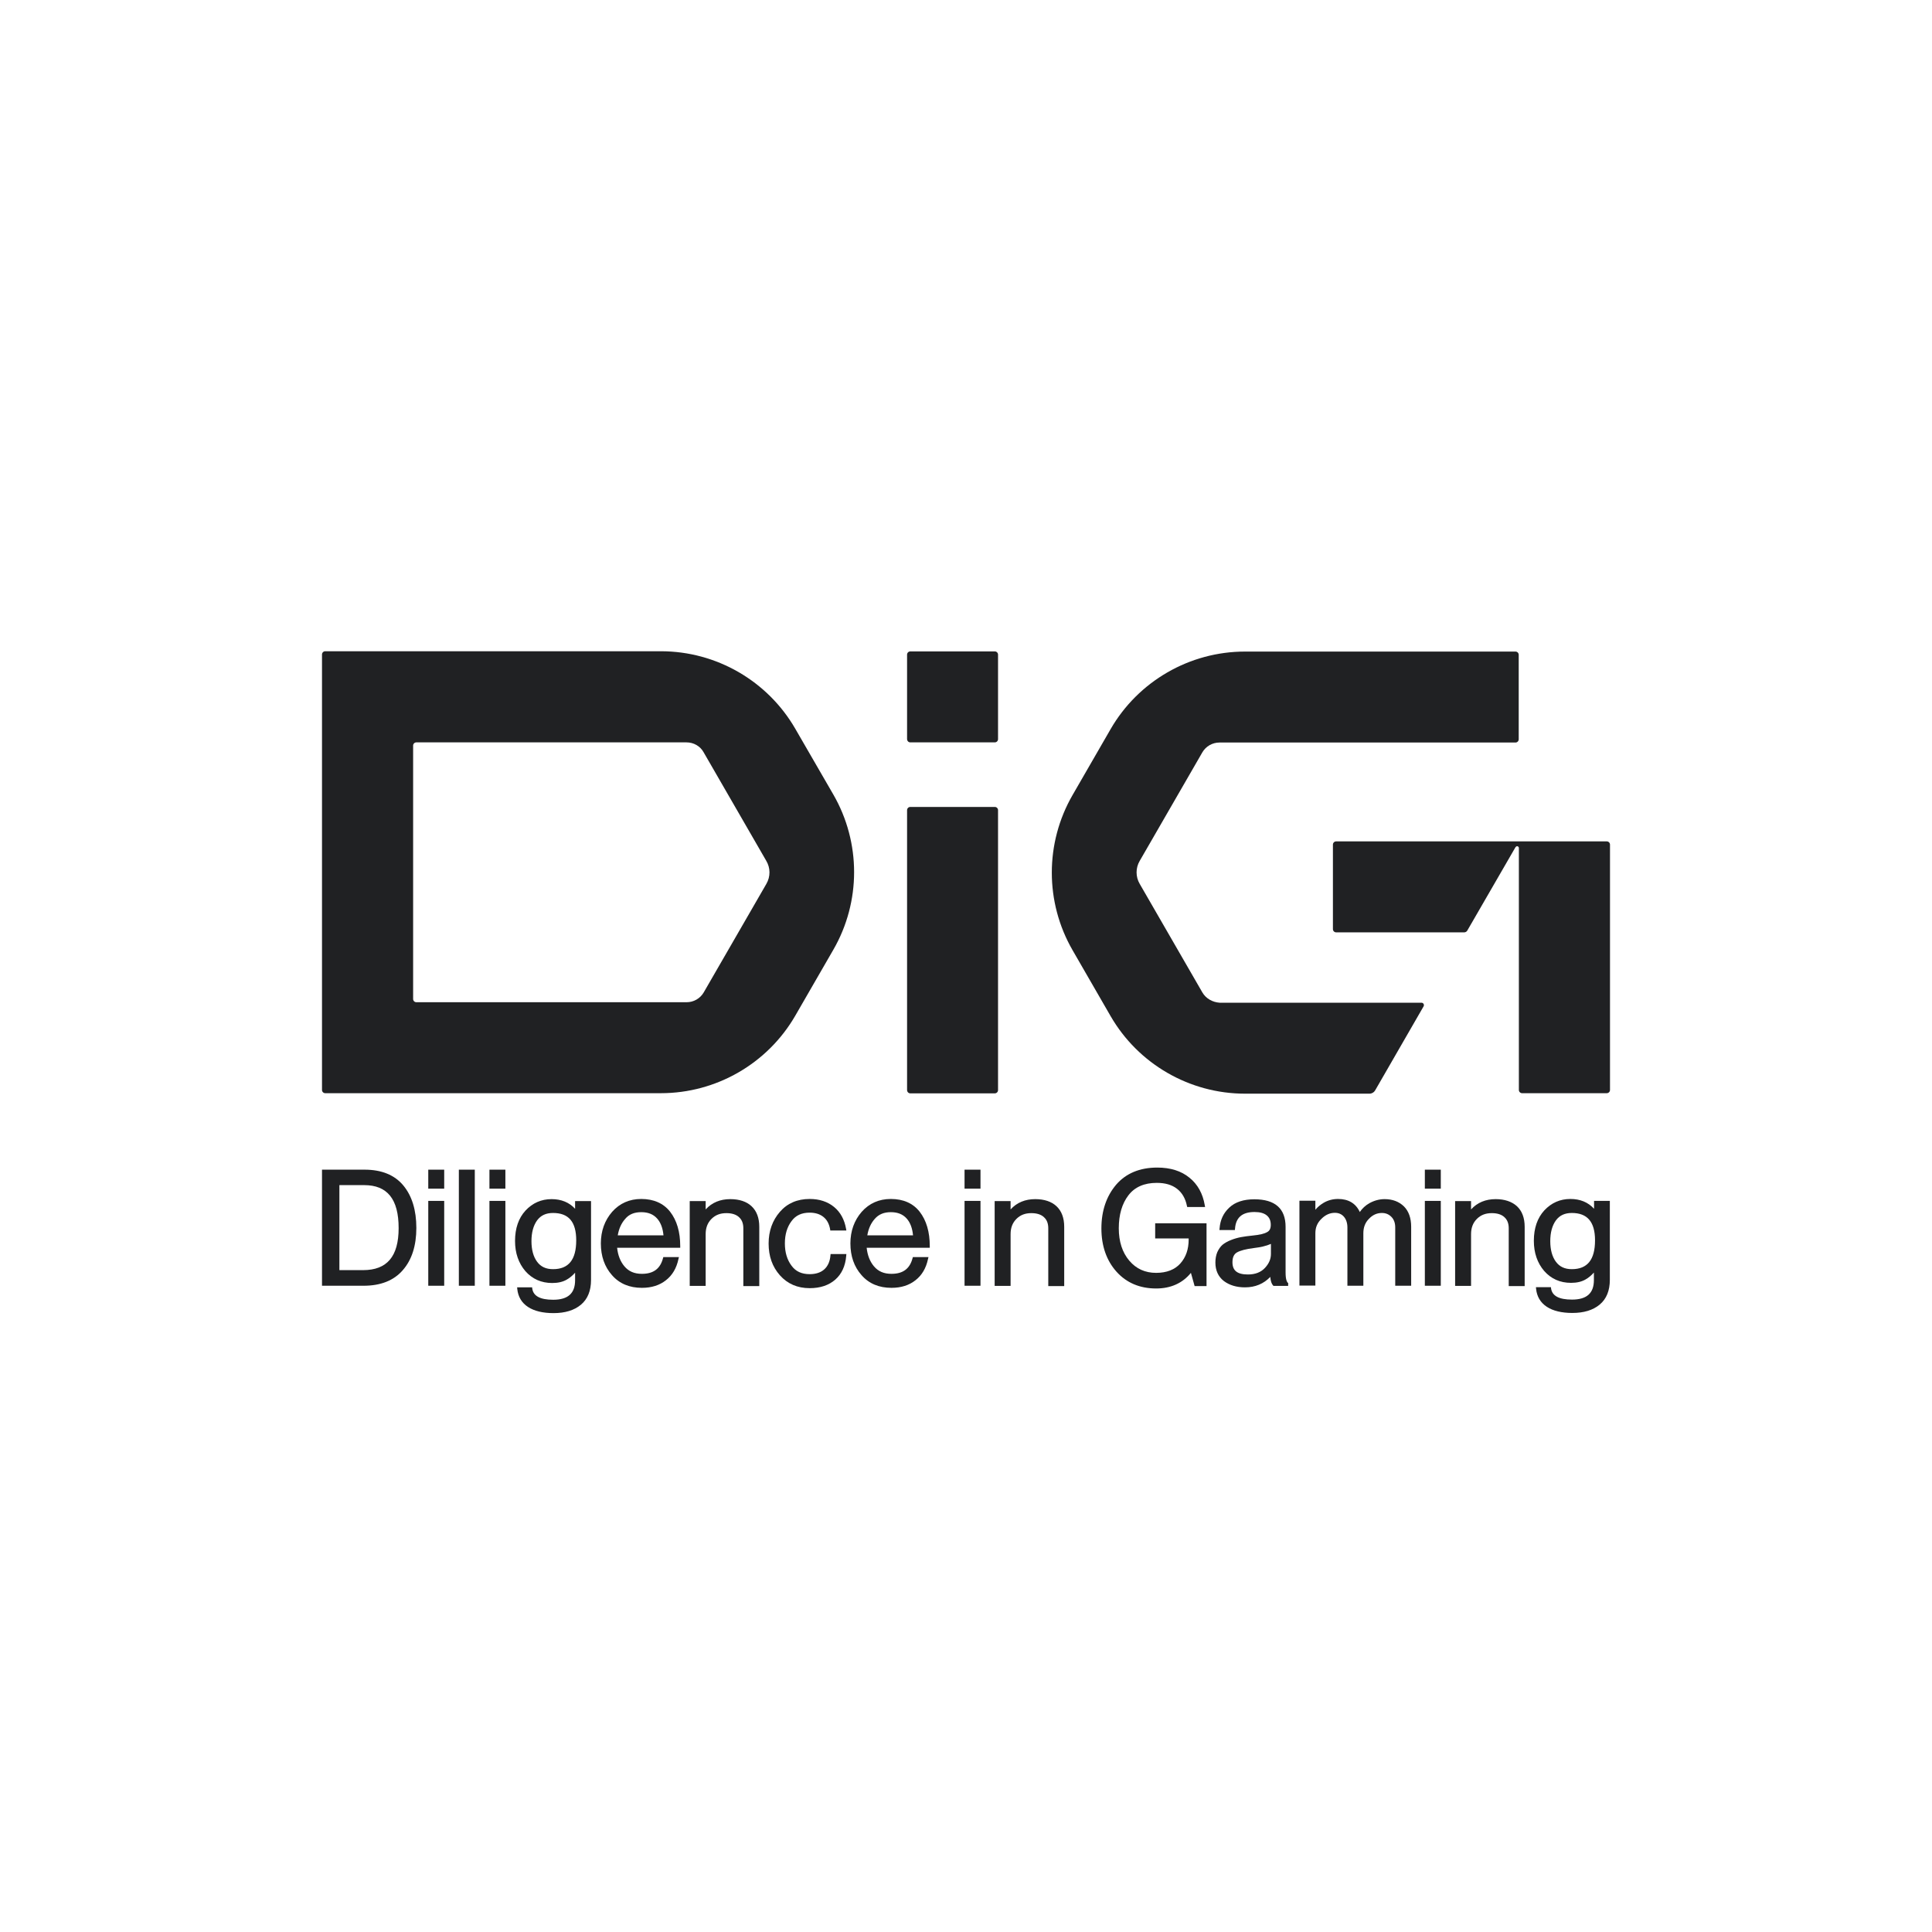
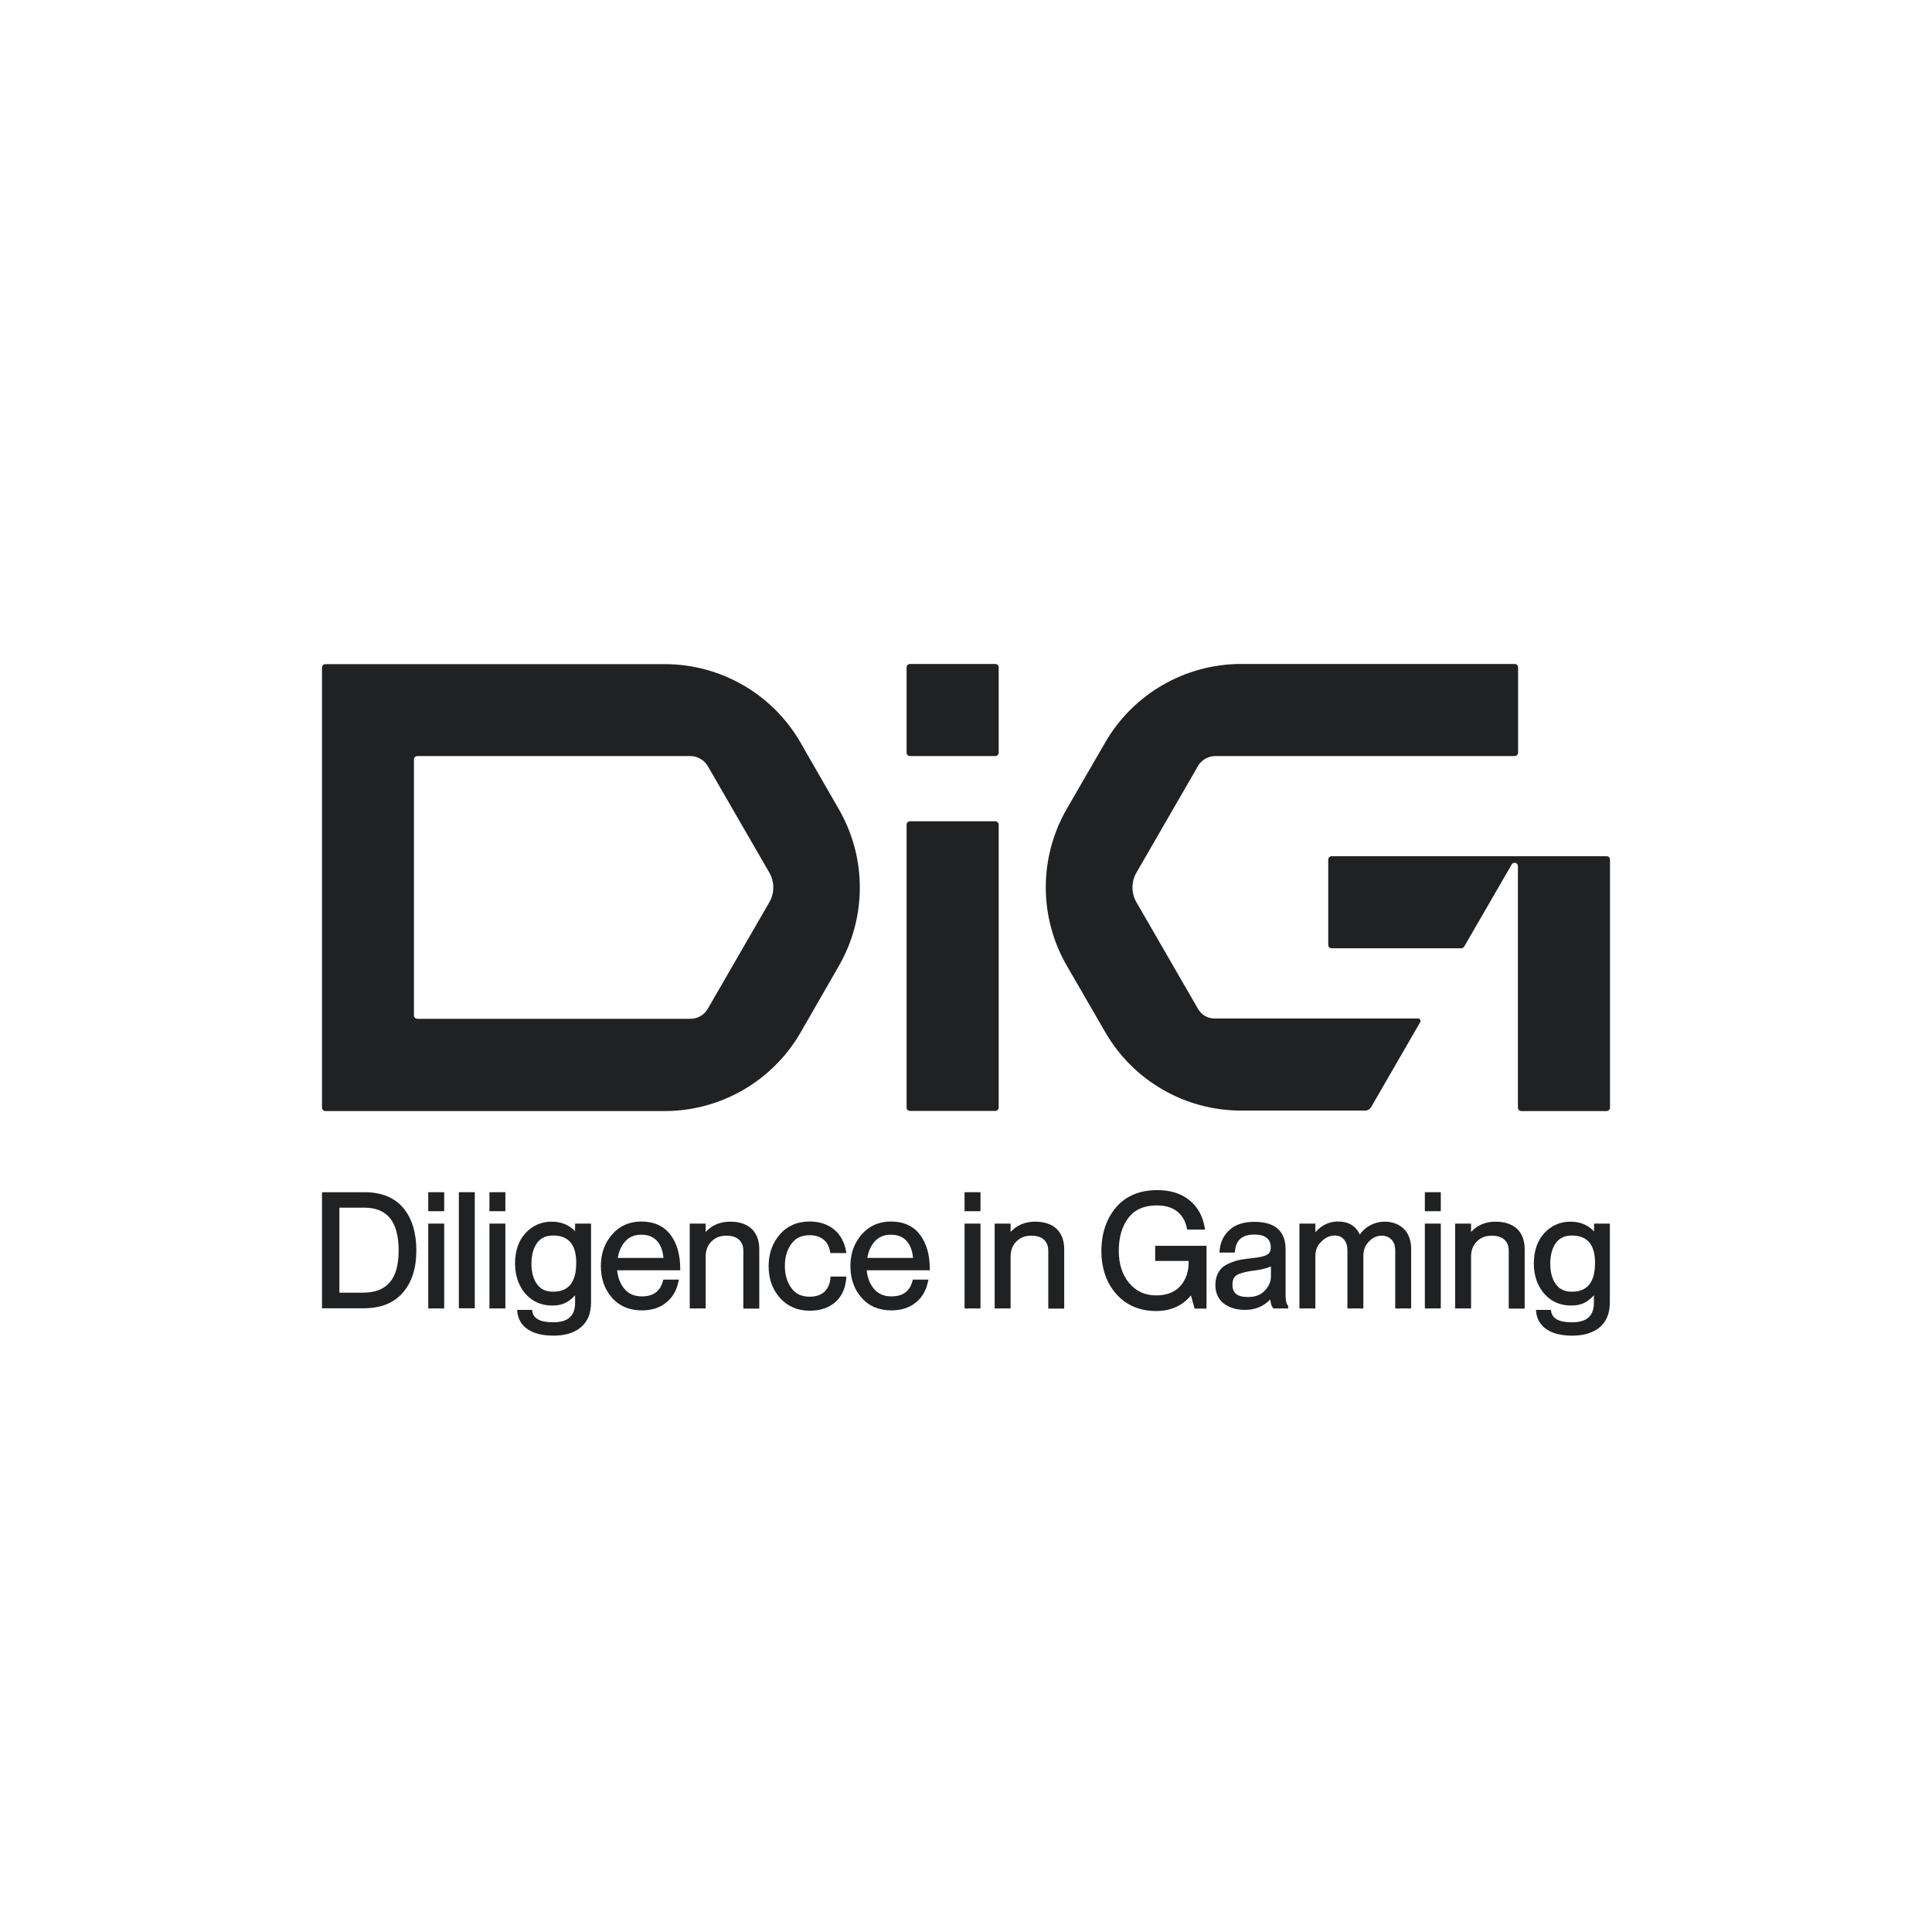
<svg xmlns="http://www.w3.org/2000/svg" version="1.1" id="Layer_1" x="0px" y="0px" viewBox="0 0 1200 1200" style="enable-background:new 0 0 1200 1200;" xml:space="preserve">
  <style type="text/css">
	.st0{fill:#FFFFFF;}
	.st1{fill:#202123;}
</style>
  <rect class="st0" width="1200" height="1200" />
  <g>
    <g>
-       <path class="st1" d="M494,452.7c-17.2-29.8-49.1-48.2-83.5-48.2H202c-1.1,0-2,0.9-2,2V677c0,1.1,0.9,2,2,2h208.5    c34.4,0,66.3-18.4,83.5-48.2l23.6-40.9c17.2-29.8,17.2-66.6,0-96.4L494,452.7z M476,549l-38.9,67.4c-2.2,3.8-6.3,6.1-10.6,6.1    H258.6c-1.1,0-2-0.9-2-2V463.1c0-1.1,0.9-2,2-2h167.8c4.4,0,8.5,2.3,10.6,6.1l38.9,67.4C478.6,539.1,478.6,544.5,476,549z" />
+       <path class="st1" d="M497.2,461.2c-17.4-30.2-49.6-48.7-84.4-48.7H202.1c-1.1,0-2.1,0.9-2.1,2.1v273.4c0,1.1,0.9,2.1,2.1,2.1    h210.7c34.8,0,67-18.6,84.4-48.7L521,600c17.4-30.2,17.4-67.3,0-97.4L497.2,461.2z M477.9,560.3l-38.3,66.3    c-2.2,3.8-6.3,6.2-10.8,6.2H259.2c-1.1,0-2.1-0.9-2.1-2.1v-159c0-1.1,0.9-2.1,2.1-2.1h169.6c4.4,0,8.5,2.4,10.8,6.2l38.3,66.3    C481.1,547.8,481.1,554.7,477.9,560.3z" />
      <g>
-         <path class="st1" d="M565.4,679.1h52.5c1.1,0,2-0.9,2-2V503.2c0-1.1-0.9-2-2-2h-52.5c-1.1,0-2,0.9-2,2V677     C563.4,678.2,564.3,679.1,565.4,679.1z" />
-         <path class="st1" d="M565.4,461.1h52.5c1.1,0,2-0.9,2-2v-52.5c0-1.1-0.9-2-2-2h-52.5c-1.1,0-2,0.9-2,2V459     C563.4,460.2,564.3,461.1,565.4,461.1z" />
+         <path class="st1" d="M565.2,690h53c1.1,0,2.1-0.9,2.1-2.1V512.2c0-1.1-0.9-2.1-2.1-2.1h-53c-1.1,0-2.1,0.9-2.1,2.1v175.7     C563.1,689.1,564,690,565.2,690z" />
+         <path class="st1" d="M565.2,469.6h53c1.1,0,2.1-0.9,2.1-2.1v-53c0-1.1-0.9-2.1-2.1-2.1h-53c-1.1,0-2.1,0.9-2.1,2.1v53     C563.1,468.7,564,469.6,565.2,469.6z" />
      </g>
      <g>
-         <path class="st1" d="M746.8,616.4L707.9,549c-2.6-4.4-2.6-9.9,0-14.3l38.9-67.4c2.2-3.8,6.3-6.1,10.6-6.1h183.9c1.1,0,2-0.9,2-2     v-52.5c0-1.1-0.9-2-2-2h-168c-34.4,0-66.3,18.4-83.5,48.2l-23.6,40.9c-17.2,29.8-17.2,66.6,0,96.4l23.6,40.9     c17.2,29.8,49.1,48.2,83.5,48.2h77.3c1.5,0,2.8-0.8,3.5-2l30.1-52.2c0.6-1-0.1-2.3-1.3-2.3H757.5     C753.1,622.5,749,620.2,746.8,616.4z" />
-         <path class="st1" d="M998,522.6h-46.8h-7.7l0,0h-7.7H829.9c-1.1,0-2,0.9-2,2v52.5c0,1.1,0.9,2,2,2h79.6c0.7,0,1.4-0.4,1.8-1     l30-51.9c0.2-0.3,0.6-0.6,1-0.6l0,0c0.6,0,1.1,0.5,1.1,1.1V677c0,1.1,0.9,2,2,2H998c1.1,0,2-0.9,2-2V524.6     C1000,523.5,999.1,522.6,998,522.6z" />
+         <path class="st1" d="M744.1,626.6l-38.3-66.3c-3.2-5.6-3.2-12.6,0-18.2l38.3-66.3c2.2-3.8,6.3-6.2,10.8-6.2h185.9     c1.1,0,2.1-0.9,2.1-2.1v-53c0-1.1-0.9-2.1-2.1-2.1H770.9c-34.8,0-67,18.6-84.4,48.7l-23.9,41.3c-17.4,30.2-17.4,67.3,0,97.4     l23.9,41.3c17.4,30.2,49.6,48.7,84.4,48.7h77.1c1.5,0,2.8-0.8,3.6-2.1l30.5-52.8c0.6-1-0.1-2.3-1.3-2.3H754.9     C750.4,632.8,746.3,630.5,744.1,626.6z" />
+         <path class="st1" d="M997.9,531.8H827.1c-1.1,0-2.1,0.9-2.1,2.1v53c0,1.1,0.9,2.1,2.1,2.1h80.5c0.7,0,1.4-0.4,1.8-1l29.5-51     c0.4-0.7,1.1-1.1,1.8-1.1l0,0c1.2,0,2.1,0.9,2.1,2.1v150c0,1.1,0.9,2.1,2.1,2.1h53c1.1,0,2.1-0.9,2.1-2.1V533.9     C1000,532.7,999.1,531.8,997.9,531.8z" />
      </g>
    </g>
    <g>
-       <path class="st1" d="M226.5,726.5H200v72.1h25.8c10.6,0,18.8-3.2,24.4-9.7c5.6-6.4,8.4-15.2,8.4-26.2s-2.7-19.9-8.1-26.4    C245.1,729.8,237,726.5,226.5,726.5z M210.8,736.1h15.4c14.4,0,21.4,8.7,21.4,26.7c0,17.6-7.2,26.1-22.1,26.1h-14.7L210.8,736.1    L210.8,736.1z" />
-       <rect x="266" y="726.5" class="st1" width="9.9" height="11.8" />
-       <rect x="266" y="745.9" class="st1" width="9.9" height="52.7" />
-       <rect x="285" y="726.5" class="st1" width="9.9" height="72.1" />
-       <rect x="304" y="745.9" class="st1" width="9.9" height="52.7" />
-       <rect x="304" y="726.5" class="st1" width="9.9" height="11.8" />
-       <path class="st1" d="M357.3,750.9c-3.7-4.1-8.7-6.1-14.7-6.1c-6.4,0-11.8,2.4-16.2,7.1c-4.3,4.7-6.5,11-6.5,18.9    c0,7.5,2.2,13.8,6.4,18.7c4.3,4.9,9.9,7.4,16.7,7.4c3.6,0,6.6-0.7,9-2.1c1.8-1,3.6-2.5,5.2-4.3v4.7c0,8.1-4.4,12.1-13.6,12.1    c-8.1,0-12.3-2.3-13-6.9l-0.1-0.8h-9.3l0.1,1.1c0.5,4.7,2.7,8.5,6.7,11.1c3.8,2.5,9.2,3.8,15.8,3.8c7.1,0,12.8-1.7,17-5.2    s6.3-8.7,6.3-15.4v-49h-9.9v4.9H357.3z M357.9,770.4c0,12-4.7,17.9-14.4,17.9c-4.4,0-7.6-1.5-9.9-4.6s-3.5-7.4-3.5-12.8    c0-5.4,1.2-9.7,3.5-12.9c2.3-3.1,5.5-4.6,9.9-4.6C353.2,753.4,357.9,758.9,357.9,770.4z" />
-       <path class="st1" d="M398.3,744.7c-7.3,0-13.4,2.7-18.1,8c-4.6,5.3-7,11.9-7,19.6c0,7.9,2.3,14.5,6.9,19.7    c4.6,5.3,10.9,7.9,18.6,7.9c6,0,11-1.6,14.9-4.7c4-3.1,6.6-7.5,7.8-13.2l0.3-1.2H412l-0.2,0.7c-1.7,6.5-5.9,9.7-13.1,9.7    c-4.7,0-8.2-1.5-10.9-4.7c-2.5-3-4-6.8-4.5-11.5h39.2v-1c0-8.8-2.1-16-6.3-21.4C412.1,747.4,406,744.7,398.3,744.7z M398.3,752.9    c4.3,0,7.5,1.3,9.9,4c2.2,2.5,3.5,6,3.9,10.4h-28.4c0.7-4.1,2.2-7.5,4.6-10.2C390.7,754.2,394,752.9,398.3,752.9z" />
-       <path class="st1" d="M453.6,744.8c-6.2,0-11.4,2.1-15.3,6.4V746h-9.9v52.7h9.9v-32.2c0-3.9,1.2-7,3.6-9.4c2.5-2.5,5.5-3.6,9.3-3.6    c3.3,0,6,0.8,7.8,2.5c1.8,1.6,2.7,3.9,2.7,6.9v35.9h9.9V762c0-5.5-1.6-9.8-4.8-12.8C463.7,746.3,459.2,744.8,453.6,744.8z" />
-       <path class="st1" d="M502.9,753.2c3.5,0,6.4,0.9,8.6,2.7s3.5,4.3,4.1,7.6l0.1,0.8h10l-0.2-1.1c-1-5.6-3.4-10.2-7.4-13.5    s-9.1-5-15.2-5c-7.7,0-13.9,2.7-18.5,8s-7,11.9-7,19.7s2.3,14.4,7,19.7s10.9,8,18.5,8c6.6,0,11.9-1.8,15.9-5.3s6.3-8.5,6.8-14.8    l0.1-1.1h-9.8l-0.1,0.9c-0.3,3.7-1.6,6.6-3.8,8.6s-5.3,3-9.1,3c-5,0-8.7-1.7-11.3-5.3c-2.7-3.6-4.1-8.2-4.1-13.8    s1.4-10.2,4.1-13.8C494.2,754.9,497.9,753.2,502.9,753.2z" />
-       <path class="st1" d="M553.3,744.7c-7.3,0-13.4,2.7-18.1,8c-4.6,5.3-7,11.9-7,19.6c0,7.9,2.3,14.5,6.9,19.7    c4.6,5.3,10.9,7.9,18.6,7.9c6,0,11-1.6,14.9-4.7c4-3.1,6.6-7.5,7.8-13.2l0.3-1.2H567l-0.2,0.7c-1.7,6.5-5.9,9.7-13.1,9.7    c-4.7,0-8.2-1.5-10.9-4.7c-2.5-3-4-6.8-4.5-11.5h39.2v-1c0-8.8-2.1-16-6.3-21.4C567.1,747.4,561.1,744.7,553.3,744.7z     M553.3,752.9c4.3,0,7.5,1.3,9.9,4c2.2,2.5,3.5,6,3.9,10.4h-28.4c0.7-4.1,2.2-7.5,4.6-10.2C545.8,754.2,549.1,752.9,553.3,752.9z" />
-       <rect x="599.1" y="726.5" class="st1" width="9.9" height="11.8" />
-       <rect x="599.1" y="745.9" class="st1" width="9.9" height="52.7" />
-       <path class="st1" d="M643,744.8c-6.2,0-11.4,2.1-15.3,6.4V746h-9.9v52.7h9.9v-32.2c0-3.9,1.2-7,3.6-9.4c2.5-2.5,5.5-3.6,9.3-3.6    c3.3,0,6,0.8,7.8,2.5c1.8,1.6,2.7,3.9,2.7,6.9v35.9h9.9V762c0-5.5-1.6-9.8-4.8-12.8C653.1,746.3,648.6,744.8,643,744.8z" />
-       <path class="st1" d="M717.2,769.2h21.1v0.7c0,6-1.7,11-5.2,14.9c-3.4,3.8-8.5,5.8-15,5.8c-6.8,0-12.4-2.5-16.7-7.6    s-6.5-11.8-6.5-20.1c0-8.4,2-15.3,6-20.5c3.9-5.1,9.8-7.7,17.6-7.7c5.2,0,9.4,1.2,12.6,3.7c3.1,2.4,5.2,6,6.1,10.5l0.2,0.8h11.1    l-0.2-1.1c-1.2-7.2-4.4-13-9.5-17.1c-5.1-4.2-11.8-6.3-20-6.3c-10.9,0-19.5,3.6-25.6,10.7c-6,7.1-9.1,16.2-9.1,27.1    c0,10.9,3.2,20,9.4,26.9s14.5,10.4,24.6,10.4c9.1,0,16.4-3.3,21.6-9.7l2.3,8.2h7.4v-39h-31.9v9.4H717.2z" />
-       <path class="st1" d="M798.5,790.4V762c0-11.3-6.5-17.1-19.4-17.1c-6.6,0-11.9,1.7-15.5,5.1c-3.7,3.4-5.7,7.7-6.1,13l-0.1,1h9.6    l0.1-0.9c0.5-6.9,4.5-10.3,12.1-10.3c3.4,0,5.9,0.7,7.6,2.1c1.7,1.4,2.5,3.3,2.5,5.9c0,2.2-0.7,3.7-2.3,4.5    c-1.7,1-4.7,1.7-8.8,2.1c-2.8,0.3-5.3,0.6-7.4,1c-2.1,0.4-4.2,1-6.2,1.8c-2.1,0.8-3.8,1.8-5.2,2.9c-1.4,1.2-2.4,2.7-3.3,4.6    c-0.8,1.9-1.2,4.1-1.2,6.5c0,4.9,1.8,8.8,5.3,11.5c3.5,2.6,7.9,3.9,13.1,3.9c6.3,0,11.6-2.2,15.7-6.5c0.2,2.6,0.8,4.3,1.7,5.3    l0.3,0.3h9.1v-1.8l-0.4-0.3C799.4,796.2,798.5,794.9,798.5,790.4z M775.1,791.6c-6.6,0-9.6-2.4-9.6-7.6c0-3,0.9-5,2.8-6.1    c2.1-1.2,5.6-2.1,10.4-2.7c4.2-0.5,7.8-1.3,10.7-2.6v6.2c0,3.2-1.2,6-3.7,8.7C783.2,790.2,779.7,791.6,775.1,791.6z" />
-       <path class="st1" d="M860,744.8c-3.3,0-6.5,0.9-9.4,2.5c-2.5,1.4-4.5,3.3-6,5.5c-2.5-5.4-7.1-8.1-13.5-8.1c-3.2,0-6.3,0.8-9,2.4    c-2,1.2-3.7,2.6-5.1,4.3v-5.6h-9.9v52.7h9.9V766c0-3.6,1.2-6.5,3.8-9c2.5-2.5,5.3-3.7,8.3-3.7c2.3,0,4.2,0.8,5.6,2.4    c1.4,1.6,2.2,3.9,2.2,6.7v36.2h9.9V766c0-3.6,1.1-6.6,3.5-9c2.3-2.4,4.9-3.6,8-3.6c2.4,0,4.3,0.8,5.9,2.4c1.6,1.6,2.4,3.8,2.4,6.6    v36.2h9.9V762c0-5.4-1.5-9.7-4.5-12.7C868.9,746.3,864.9,744.8,860,744.8z" />
-       <rect x="885" y="726.5" class="st1" width="9.9" height="11.8" />
-       <rect x="885" y="745.9" class="st1" width="9.9" height="52.7" />
-       <path class="st1" d="M929,744.8c-6.2,0-11.4,2.1-15.3,6.4V746h-9.9v52.7h9.9v-32.2c0-3.9,1.2-7,3.6-9.4c2.5-2.5,5.5-3.6,9.3-3.6    c3.3,0,6,0.8,7.8,2.5c1.8,1.6,2.7,3.9,2.7,6.9v35.9h9.9V762c0-5.5-1.6-9.8-4.8-12.8C939,746.3,934.5,744.8,929,744.8z" />
-       <path class="st1" d="M990.1,745.9v4.9c-3.7-4.1-8.7-6.1-14.7-6.1c-6.4,0-11.8,2.4-16.2,7.1c-4.3,4.7-6.5,11-6.5,18.9    c0,7.5,2.2,13.8,6.4,18.7c4.3,4.9,9.9,7.4,16.7,7.4c3.6,0,6.6-0.7,9-2.1c1.8-1,3.6-2.5,5.2-4.3v4.7c0,8.1-4.4,12.1-13.6,12.1    c-8.1,0-12.3-2.3-13-6.9l-0.1-0.8H954l0.1,1.1c0.5,4.7,2.7,8.5,6.7,11.1c3.8,2.5,9.2,3.8,15.8,3.8c7.1,0,12.8-1.7,17-5.2    s6.3-8.7,6.3-15.4v-49H990.1z M990.7,770.4c0,12-4.7,17.9-14.4,17.9c-4.4,0-7.6-1.5-9.9-4.6c-2.3-3.1-3.5-7.4-3.5-12.8    c0-5.4,1.2-9.7,3.5-12.9c2.3-3.1,5.5-4.6,9.9-4.6C985.9,753.4,990.7,758.9,990.7,770.4z" />
+       <path class="st1" d="M226.5,740.5H200v72.1h25.8c10.6,0,18.8-3.2,24.4-9.7c5.6-6.4,8.4-15.2,8.4-26.2c0-11-2.7-19.9-8.1-26.4    C245.1,743.9,237,740.5,226.5,740.5z M210.8,750.1h15.4c14.4,0,21.4,8.7,21.4,26.7c0,17.6-7.2,26.1-22.1,26.1h-14.7V750.1z" />
+       <rect x="266" y="740.5" class="st1" width="9.9" height="11.8" />
+       <rect x="266" y="760" class="st1" width="9.9" height="52.7" />
+       <rect x="285" y="740.5" class="st1" width="9.9" height="72.1" />
+       <rect x="304" y="760" class="st1" width="9.9" height="52.7" />
+       <rect x="304" y="740.5" class="st1" width="9.9" height="11.8" />
+       <path class="st1" d="M357.3,764.9c-3.7-4.1-8.7-6.1-14.7-6.1c-6.4,0-11.8,2.4-16.2,7.1c-4.3,4.7-6.5,11-6.5,18.9    c0,7.5,2.2,13.8,6.4,18.7c4.3,4.9,9.9,7.4,16.7,7.4c3.6,0,6.6-0.7,9-2.1c1.8-1,3.6-2.5,5.2-4.3v4.7c0,8.1-4.4,12.1-13.6,12.1    c-8.1,0-12.3-2.3-13-6.9l-0.1-0.8h-9.3l0.1,1.1c0.5,4.7,2.7,8.5,6.7,11.1c3.8,2.5,9.2,3.8,15.8,3.8c7.1,0,12.8-1.7,17-5.2    c4.2-3.5,6.3-8.7,6.3-15.4v-49h-9.9V764.9z M357.9,784.4c0,12-4.7,17.9-14.4,17.9c-4.4,0-7.6-1.5-9.9-4.6    c-2.3-3.1-3.5-7.4-3.5-12.8c0-5.4,1.2-9.7,3.5-12.9c2.3-3.1,5.5-4.6,9.9-4.6C353.2,767.4,357.9,773,357.9,784.4z" />
+       <path class="st1" d="M398.3,758.7c-7.3,0-13.4,2.7-18.1,8c-4.6,5.3-7,11.9-7,19.6c0,7.9,2.3,14.5,6.9,19.7    c4.6,5.3,10.9,7.9,18.6,7.9c6,0,11-1.6,14.9-4.7c4-3.1,6.6-7.5,7.8-13.2l0.3-1.2H412l-0.2,0.7c-1.7,6.5-5.9,9.7-13.1,9.7    c-4.7,0-8.2-1.5-10.9-4.7c-2.5-3-4-6.8-4.5-11.5h39.2v-1c0-8.8-2.1-16-6.3-21.4C412.1,761.4,406,758.7,398.3,758.7z M398.3,766.9    c4.3,0,7.5,1.3,9.9,4c2.2,2.5,3.5,6,3.9,10.4h-28.4c0.7-4.1,2.2-7.5,4.6-10.2C390.7,768.3,394,766.9,398.3,766.9z" />
+       <path class="st1" d="M453.6,758.8c-6.2,0-11.4,2.1-15.3,6.4V760h-9.9v52.7h9.9v-32.2c0-3.9,1.2-7,3.6-9.4c2.5-2.5,5.5-3.6,9.3-3.6    c3.3,0,6,0.8,7.8,2.5c1.8,1.6,2.7,3.9,2.7,6.9v35.9h9.9V776c0-5.5-1.6-9.8-4.8-12.8C463.7,760.3,459.2,758.8,453.6,758.8z" />
+       <path class="st1" d="M502.9,767.2c3.5,0,6.4,0.9,8.6,2.7c2.2,1.8,3.5,4.3,4.1,7.6l0.1,0.8h10l-0.2-1.1c-1-5.6-3.4-10.2-7.4-13.5    c-4-3.3-9.1-5-15.2-5c-7.7,0-13.9,2.7-18.5,8c-4.6,5.3-7,11.9-7,19.7c0,7.8,2.3,14.4,7,19.7c4.7,5.3,10.9,8,18.5,8    c6.6,0,11.9-1.8,15.9-5.3c4-3.5,6.3-8.5,6.8-14.8l0.1-1.1h-9.8l-0.1,0.9c-0.3,3.7-1.6,6.6-3.8,8.6c-2.2,2-5.3,3-9.1,3    c-5,0-8.7-1.7-11.3-5.3c-2.7-3.6-4.1-8.2-4.1-13.8c0-5.6,1.4-10.2,4.1-13.8C494.2,768.9,497.9,767.2,502.9,767.2z" />
+       <path class="st1" d="M553.3,758.7c-7.3,0-13.4,2.7-18.1,8c-4.6,5.3-7,11.9-7,19.6c0,7.9,2.3,14.5,6.9,19.7    c4.6,5.3,10.9,7.9,18.6,7.9c6,0,11-1.6,14.9-4.7c4-3.1,6.6-7.5,7.8-13.2l0.3-1.2h-9.7l-0.2,0.7c-1.7,6.5-5.9,9.7-13.1,9.7    c-4.7,0-8.2-1.5-10.9-4.7c-2.5-3-4-6.8-4.5-11.5h39.2v-1c0-8.8-2.1-16-6.3-21.4C567.1,761.4,561.1,758.7,553.3,758.7z     M553.3,766.9c4.3,0,7.5,1.3,9.9,4c2.2,2.5,3.5,6,3.9,10.4h-28.4c0.7-4.1,2.2-7.5,4.6-10.2C545.8,768.3,549.1,766.9,553.3,766.9z" />
+       <rect x="599.1" y="740.5" class="st1" width="9.9" height="11.8" />
+       <rect x="599.1" y="760" class="st1" width="9.9" height="52.7" />
+       <path class="st1" d="M643,758.8c-6.2,0-11.4,2.1-15.3,6.4V760h-9.9v52.7h9.9v-32.2c0-3.9,1.2-7,3.6-9.4c2.5-2.5,5.5-3.6,9.3-3.6    c3.3,0,6,0.8,7.8,2.5c1.8,1.6,2.7,3.9,2.7,6.9v35.9h9.9V776c0-5.5-1.6-9.8-4.8-12.8C653.1,760.3,648.6,758.8,643,758.8z" />
+       <path class="st1" d="M717.2,783.2h21.1v0.7c0,6-1.7,11-5.2,14.9c-3.4,3.8-8.5,5.8-15,5.8c-6.8,0-12.4-2.5-16.7-7.6    c-4.3-5.1-6.5-11.8-6.5-20.1c0-8.4,2-15.3,6-20.5c3.9-5.1,9.8-7.7,17.6-7.7c5.2,0,9.4,1.2,12.6,3.7c3.1,2.4,5.2,6,6.1,10.5    l0.2,0.8h11.1l-0.2-1.1c-1.2-7.2-4.4-13-9.5-17.1c-5.1-4.2-11.8-6.3-20-6.3c-10.9,0-19.5,3.6-25.6,10.7c-6,7.1-9.1,16.2-9.1,27.1    c0,10.9,3.2,20,9.4,26.9c6.2,6.9,14.5,10.4,24.6,10.4c9.1,0,16.4-3.3,21.6-9.7l2.3,8.2h7.4v-39h-31.9V783.2z" />
+       <path class="st1" d="M798.5,804.4V776c0-11.3-6.5-17.1-19.4-17.1c-6.6,0-11.9,1.7-15.5,5.1c-3.7,3.4-5.7,7.7-6.1,13l-0.1,1h9.6    l0.1-0.9c0.5-6.9,4.5-10.3,12.1-10.3c3.4,0,5.9,0.7,7.6,2.1c1.7,1.4,2.5,3.3,2.5,5.9c0,2.2-0.7,3.7-2.3,4.5    c-1.7,1-4.7,1.7-8.8,2.1c-2.8,0.3-5.3,0.6-7.4,1c-2.1,0.4-4.2,1-6.2,1.8c-2.1,0.8-3.8,1.8-5.2,2.9c-1.4,1.2-2.4,2.7-3.3,4.6    c-0.8,1.9-1.2,4.1-1.2,6.5c0,4.9,1.8,8.8,5.3,11.5c3.5,2.6,7.9,3.9,13.1,3.9c6.3,0,11.6-2.2,15.7-6.5c0.2,2.6,0.8,4.3,1.7,5.3    l0.3,0.3h9.1v-1.8l-0.4-0.3C799.4,810.2,798.5,808.9,798.5,804.4z M775.1,805.6c-6.6,0-9.6-2.4-9.6-7.6c0-3,0.9-5,2.8-6.1    c2.1-1.2,5.6-2.1,10.4-2.7c4.2-0.5,7.8-1.3,10.7-2.6v6.2c0,3.2-1.2,6-3.7,8.7C783.2,804.3,779.7,805.6,775.1,805.6z" />
+       <path class="st1" d="M860,758.8c-3.3,0-6.5,0.9-9.4,2.5c-2.5,1.4-4.5,3.3-6,5.5c-2.5-5.4-7.1-8.1-13.5-8.1c-3.2,0-6.3,0.8-9,2.4    c-2,1.2-3.7,2.6-5.1,4.3V760h-9.9v52.7h9.9v-32.6c0-3.6,1.2-6.5,3.8-9c2.5-2.5,5.3-3.7,8.3-3.7c2.3,0,4.2,0.8,5.6,2.4    c1.4,1.6,2.2,3.9,2.2,6.7v36.2h9.9v-32.6c0-3.6,1.1-6.6,3.5-9c2.3-2.4,4.9-3.6,8-3.6c2.4,0,4.3,0.8,5.9,2.4    c1.6,1.6,2.4,3.8,2.4,6.6v36.2h9.9V776c0-5.4-1.5-9.7-4.5-12.7C868.9,760.3,864.9,758.8,860,758.8z" />
+       <rect x="885" y="740.5" class="st1" width="9.9" height="11.8" />
+       <rect x="885" y="760" class="st1" width="9.9" height="52.7" />
+       <path class="st1" d="M929,758.8c-6.2,0-11.4,2.1-15.3,6.4V760h-9.9v52.7h9.9v-32.2c0-3.9,1.2-7,3.6-9.4c2.5-2.5,5.5-3.6,9.3-3.6    c3.3,0,6,0.8,7.8,2.5c1.8,1.6,2.7,3.9,2.7,6.9v35.9h9.9V776c0-5.5-1.6-9.8-4.8-12.8C939,760.3,934.5,758.8,929,758.8z" />
+       <path class="st1" d="M990.1,760v4.9c-3.7-4.1-8.7-6.1-14.7-6.1c-6.4,0-11.8,2.4-16.2,7.1c-4.3,4.7-6.5,11-6.5,18.9    c0,7.5,2.2,13.8,6.4,18.7c4.3,4.9,9.9,7.4,16.7,7.4c3.6,0,6.6-0.7,9-2.1c1.8-1,3.6-2.5,5.2-4.3v4.7c0,8.1-4.4,12.1-13.6,12.1    c-8.1,0-12.3-2.3-13-6.9l-0.1-0.8h-9.3l0.1,1.1c0.5,4.7,2.7,8.5,6.7,11.1c3.8,2.5,9.2,3.8,15.8,3.8c7.1,0,12.8-1.7,17-5.2    c4.2-3.5,6.3-8.7,6.3-15.4v-49H990.1z M990.7,784.4c0,12-4.7,17.9-14.4,17.9c-4.4,0-7.6-1.5-9.9-4.6c-2.3-3.1-3.5-7.4-3.5-12.8    c0-5.4,1.2-9.7,3.5-12.9c2.3-3.1,5.5-4.6,9.9-4.6C985.9,767.4,990.7,773,990.7,784.4z" />
    </g>
  </g>
</svg>
